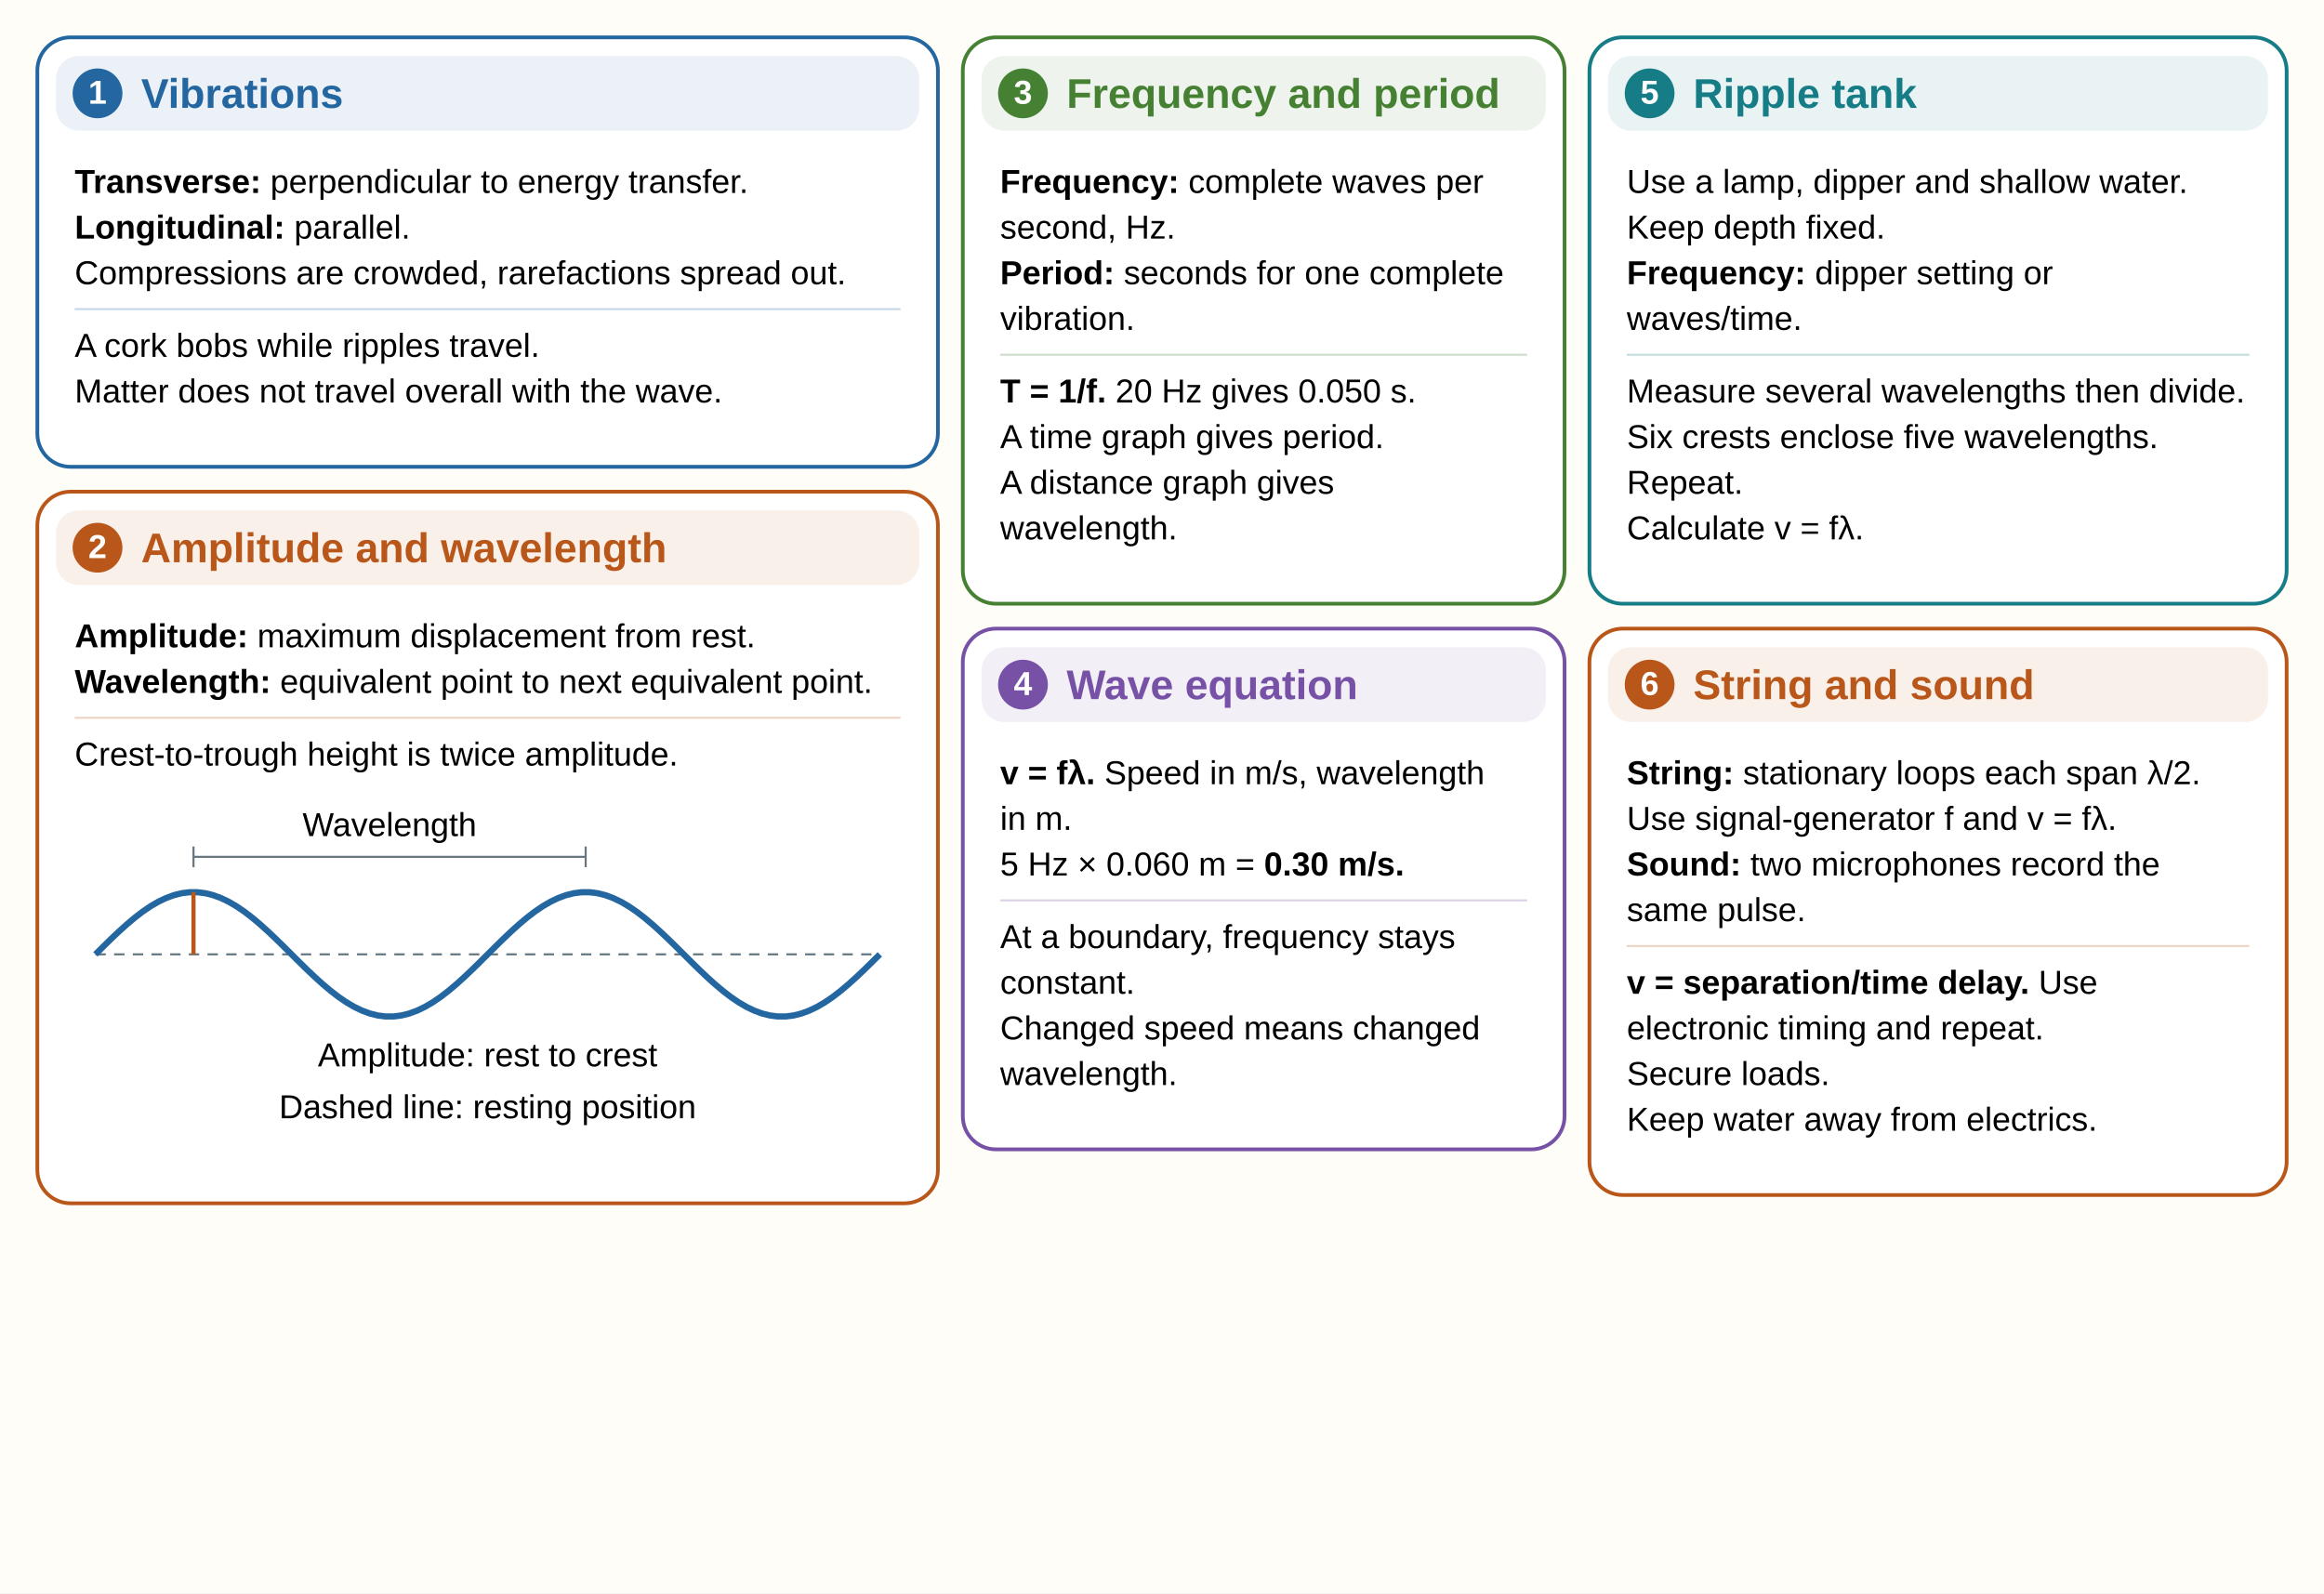
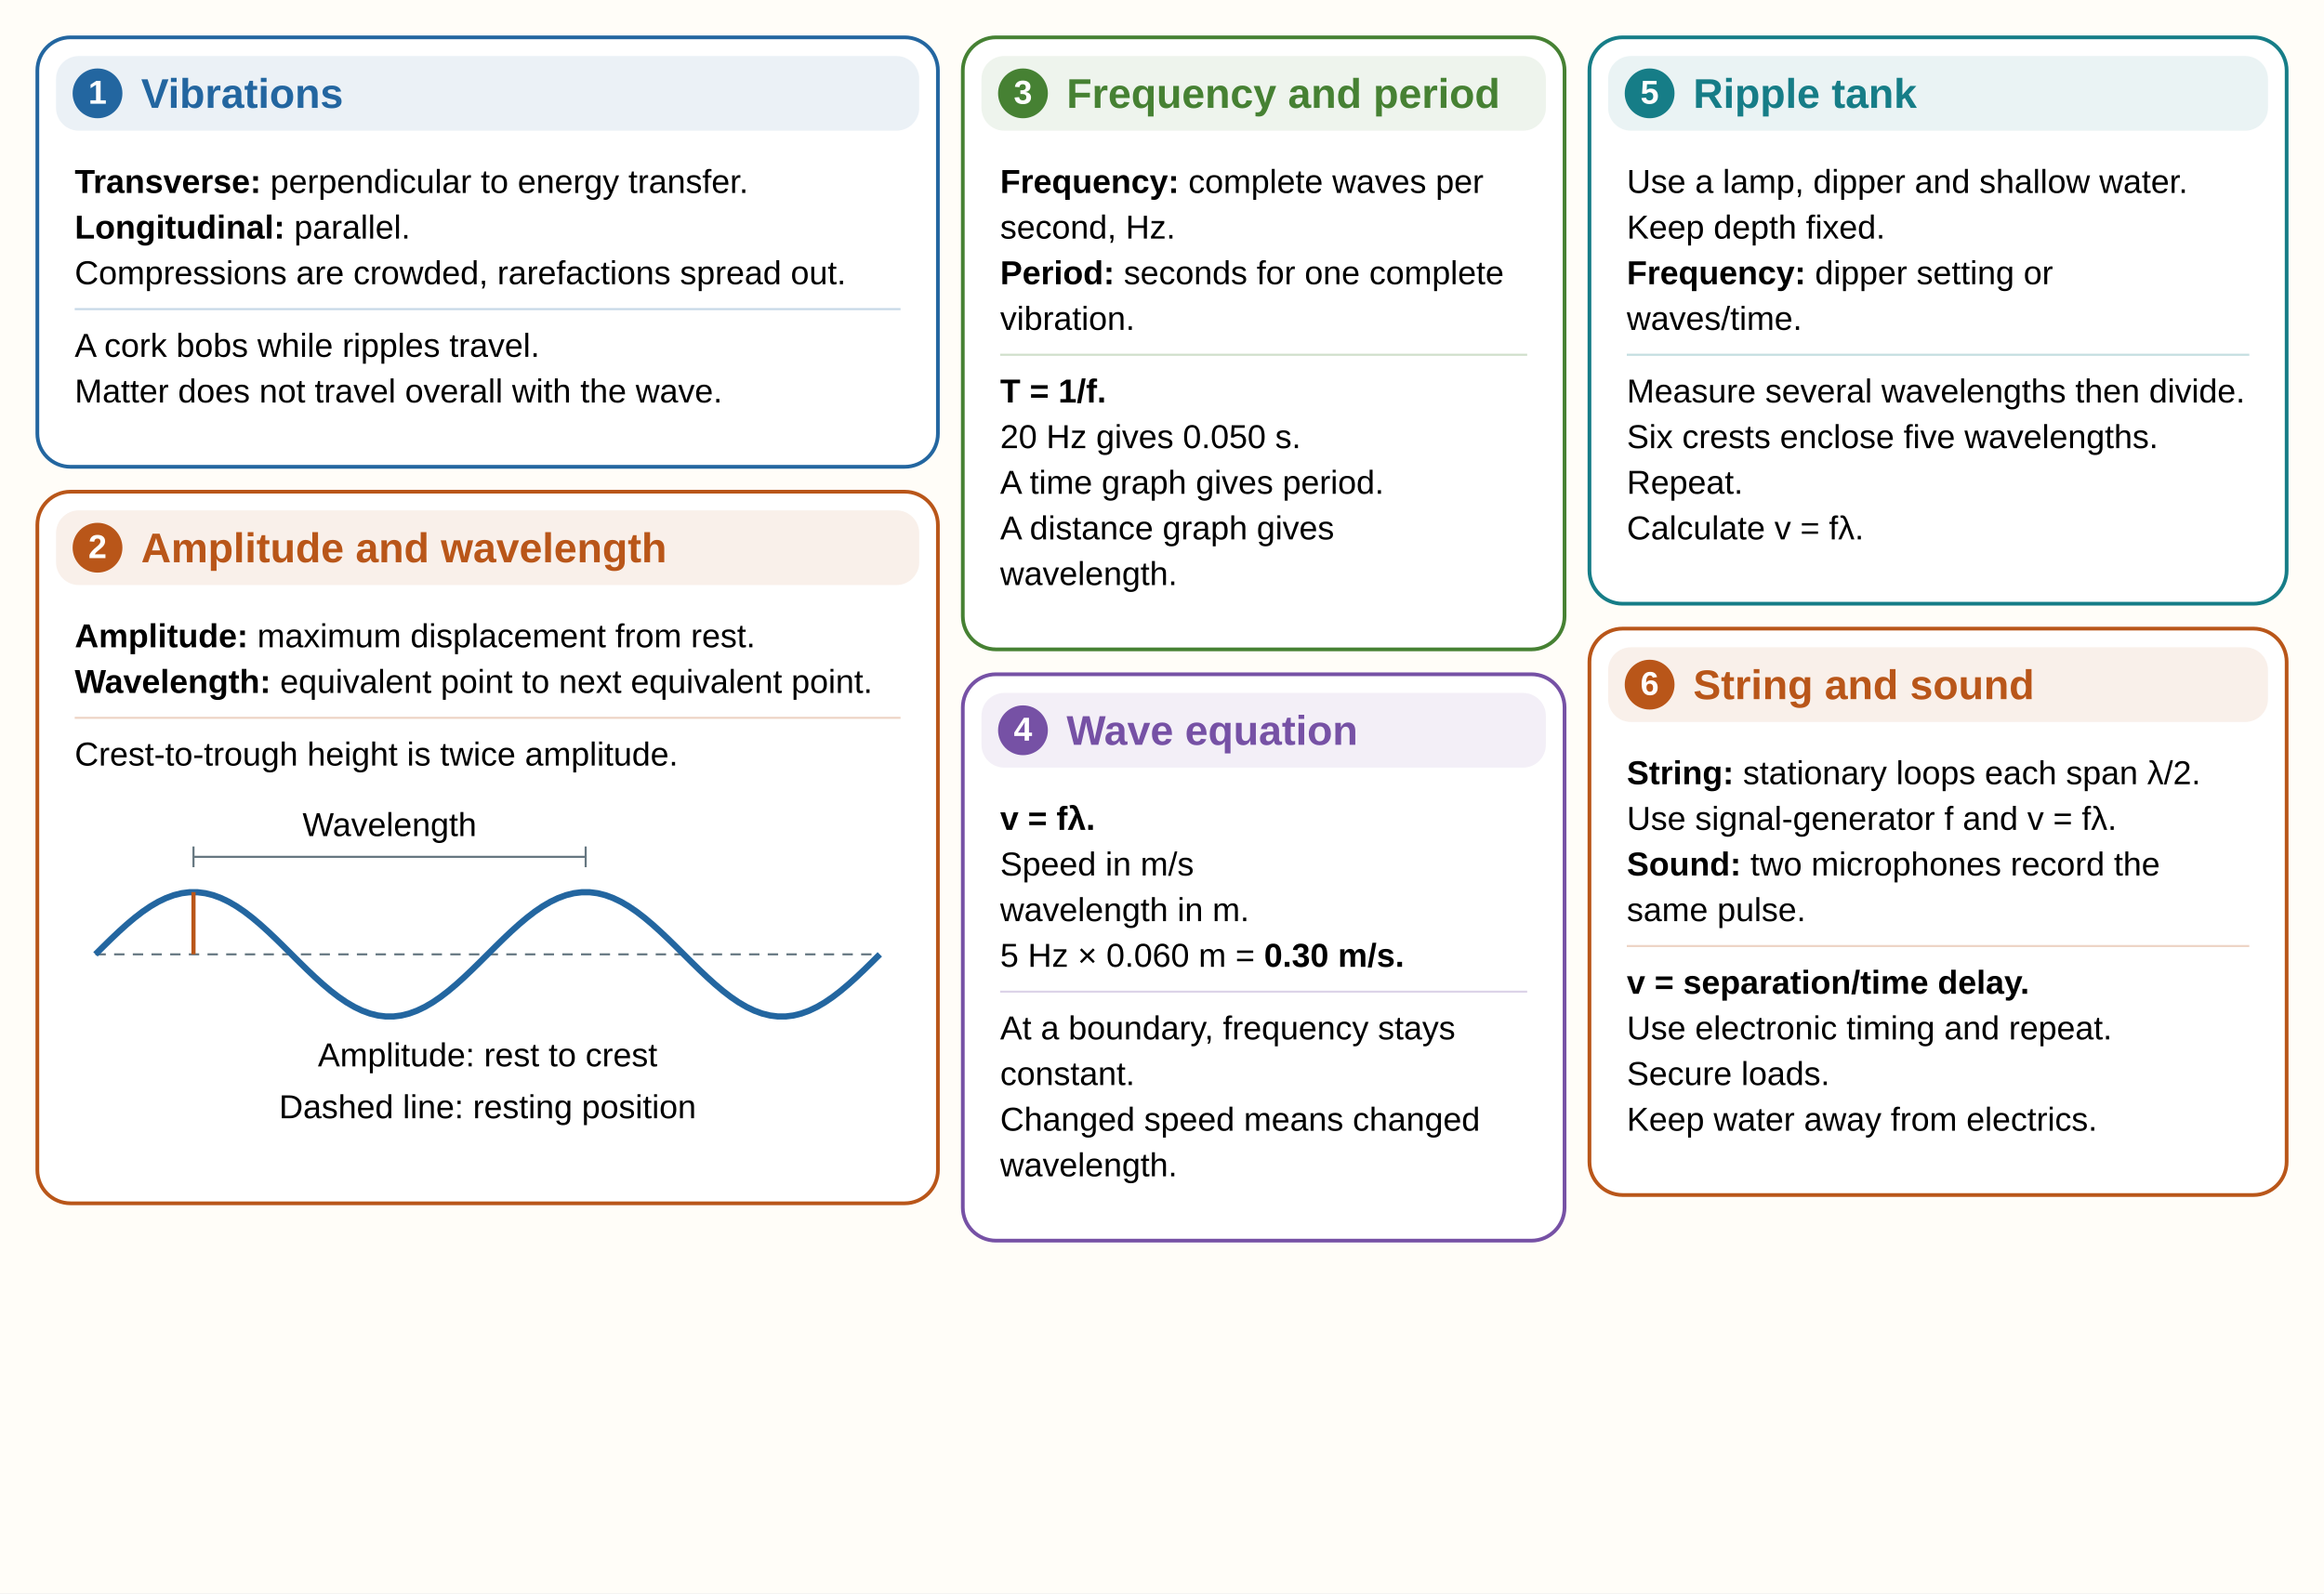
<svg xmlns="http://www.w3.org/2000/svg" width="2400" height="1645.714" viewBox="0 0 1120 768" role="img" aria-labelledby="map-title map-description" data-print-width-mm="277" font-family="Segoe UI,Arial,sans-serif">
  <defs>
    <marker id="arrow-2366a0" viewBox="0 0 10 10" refX="9" refY="5" markerWidth="4" markerHeight="4" orient="auto-start-reverse">
      <path d="M1 1L9 5L1 9" fill="none" stroke="#2366a0" stroke-width="2" stroke-linejoin="round" />
    </marker>
    <marker id="arrow-b95619" viewBox="0 0 10 10" refX="9" refY="5" markerWidth="4" markerHeight="4" orient="auto-start-reverse">
      <path d="M1 1L9 5L1 9" fill="none" stroke="#b95619" stroke-width="2" stroke-linejoin="round" />
    </marker>
    <marker id="arrow-468133" viewBox="0 0 10 10" refX="9" refY="5" markerWidth="4" markerHeight="4" orient="auto-start-reverse">
      <path d="M1 1L9 5L1 9" fill="none" stroke="#468133" stroke-width="2" stroke-linejoin="round" />
    </marker>
    <marker id="arrow-7651a5" viewBox="0 0 10 10" refX="9" refY="5" markerWidth="4" markerHeight="4" orient="auto-start-reverse">
      <path d="M1 1L9 5L1 9" fill="none" stroke="#7651a5" stroke-width="2" stroke-linejoin="round" />
    </marker>
    <marker id="arrow-167d87" viewBox="0 0 10 10" refX="9" refY="5" markerWidth="4" markerHeight="4" orient="auto-start-reverse">
      <path d="M1 1L9 5L1 9" fill="none" stroke="#167d87" stroke-width="2" stroke-linejoin="round" />
    </marker>
    <marker id="arrow-b95619" viewBox="0 0 10 10" refX="9" refY="5" markerWidth="4" markerHeight="4" orient="auto-start-reverse">
      <path d="M1 1L9 5L1 9" fill="none" stroke="#b95619" stroke-width="2" stroke-linejoin="round" />
    </marker>
  </defs>
  <rect width="1120" height="768" fill="#fffdf8" />
  <g class="map-section" id="section-1" data-source-panel="0" data-bounds="0,0,434,207" transform="translate(18 18)">
    <rect width="434" height="207" rx="16" fill="white" stroke="#2366a0" stroke-width="1.8" />
    <g class="section-heading">
      <rect x="9" y="9" width="416" height="36" rx="11" fill="#2366a0" opacity=".09" />
      <circle cx="29" cy="27" r="12" fill="#2366a0" />
      <text class="diagram-label" x="29" y="32" font-size="16" fill="white" font-weight="700" text-anchor="middle">1</text>
      <text class="panel-title" x="50" y="34" font-size="20" fill="#2366a0" font-weight="700" text-anchor="start">Vibrations</text>
    </g>
    <g class="section-body">
      <text class="body-text" x="18" y="75" font-size="16" fill="#000000" font-weight="400" text-anchor="start">
        <tspan font-weight="700">Transverse:</tspan> perpendicular to energy transfer.</text>
      <text class="body-text" x="18" y="97" font-size="16" fill="#000000" font-weight="400" text-anchor="start">
        <tspan font-weight="700">Longitudinal:</tspan> parallel.</text>
      <text class="body-text" x="18" y="119" font-size="16" fill="#000000" font-weight="400" text-anchor="start">Compressions are crowded, rarefactions spread out.</text>
      <path class="section-divider" d="M18 131H416" stroke="#2366a0" stroke-opacity=".25" stroke-width="1" fill="none" />
      <text class="body-text" x="18" y="154" font-size="16" fill="#000000" font-weight="400" text-anchor="start">A cork bobs while ripples travel.</text>
      <text class="body-text" x="18" y="176" font-size="16" fill="#000000" font-weight="400" text-anchor="start">Matter does not travel overall with the wave.</text>
    </g>
  </g>
  <g class="map-section" id="section-2" data-source-panel="1" data-bounds="0,0,434,343" transform="translate(18 237)">
    <rect width="434" height="343" rx="16" fill="white" stroke="#b95619" stroke-width="1.8" />
    <g class="section-heading">
      <rect x="9" y="9" width="416" height="36" rx="11" fill="#b95619" opacity=".09" />
      <circle cx="29" cy="27" r="12" fill="#b95619" />
      <text class="diagram-label" x="29" y="32" font-size="16" fill="white" font-weight="700" text-anchor="middle">2</text>
      <text class="panel-title" x="50" y="34" font-size="20" fill="#b95619" font-weight="700" text-anchor="start">Amplitude and wavelength</text>
    </g>
    <g class="section-body">
      <text class="body-text" x="18" y="75" font-size="16" fill="#000000" font-weight="400" text-anchor="start">
        <tspan font-weight="700">Amplitude:</tspan> maximum displacement from rest.</text>
      <text class="body-text" x="18" y="97" font-size="16" fill="#000000" font-weight="400" text-anchor="start">
        <tspan font-weight="700">Wavelength:</tspan> equivalent point to next equivalent point.</text>
      <path class="section-divider" d="M18 109H416" stroke="#b95619" stroke-opacity=".25" stroke-width="1" fill="none" />
      <text class="body-text" x="18" y="132" font-size="16" fill="#000000" font-weight="400" text-anchor="start">Crest-to-trough height is twice amplitude.</text>
      <g transform="translate(18 150)">
        <g class="concept-illustration">
          <path d="M10 73L388 73" fill="none" stroke="#667781" stroke-width="1" stroke-dasharray="5 4" />
          <polyline points="10.00,73.00 13.78,69.24 17.56,65.54 21.34,61.96 25.12,58.55 28.90,55.37 32.68,52.46 36.46,49.88 40.24,47.67 44.02,45.86 47.80,44.47 51.58,43.53 55.36,43.06 59.14,43.06 62.92,43.53 66.70,44.47 70.48,45.86 74.26,47.67 78.04,49.88 81.82,52.46 85.60,55.37 89.38,58.55 93.16,61.96 96.94,65.54 100.72,69.24 104.50,73.00 108.28,76.76 112.06,80.46 115.84,84.04 119.62,87.45 123.40,90.63 127.18,93.54 130.96,96.12 134.74,98.33 138.52,100.14 142.30,101.53 146.08,102.47 149.86,102.94 153.64,102.94 157.42,102.47 161.20,101.53 164.98,100.14 168.76,98.33 172.54,96.12 176.32,93.54 180.10,90.63 183.88,87.45 187.66,84.04 191.44,80.46 195.22,76.76 199.00,73.00 202.78,69.24 206.56,65.54 210.34,61.96 214.12,58.55 217.90,55.37 221.68,52.46 225.46,49.88 229.24,47.67 233.02,45.86 236.80,44.47 240.58,43.53 244.36,43.06 248.14,43.06 251.92,43.53 255.70,44.47 259.48,45.86 263.26,47.67 267.04,49.88 270.82,52.46 274.60,55.37 278.38,58.55 282.16,61.96 285.94,65.54 289.72,69.24 293.50,73.00 297.28,76.76 301.06,80.46 304.84,84.04 308.62,87.45 312.40,90.63 316.18,93.54 319.96,96.12 323.74,98.33 327.52,100.14 331.30,101.53 335.08,102.47 338.86,102.94 342.64,102.94 346.42,102.47 350.20,101.53 353.98,100.14 357.76,98.33 361.54,96.12 365.32,93.54 369.10,90.63 372.88,87.45 376.66,84.04 380.44,80.46 384.22,76.76 388.00,73.00" fill="none" stroke="#2366a0" stroke-width="3" />
          <path d="M57.25 26L246.25 26" fill="none" stroke="#667781" stroke-width="1" />
          <path d="M57.25 21L57.25 31" fill="none" stroke="#667781" stroke-width="1" />
          <path d="M246.25 21L246.25 31" fill="none" stroke="#667781" stroke-width="1" />
          <text class="diagram-label" x="151.75" y="16" font-size="16" fill="#000000" text-anchor="middle">Wavelength</text>
          <path d="M57.25 43L57.25 73" fill="none" stroke="#b95619" stroke-width="2" />
          <text class="diagram-label" x="199.0" y="127" font-size="16" fill="#000000" text-anchor="middle">Amplitude: rest to crest</text>
          <text class="diagram-label" x="199.0" y="152" font-size="16" fill="#000000" text-anchor="middle">Dashed line: resting position</text>
        </g>
      </g>
    </g>
  </g>
-   <g class="map-section" id="section-3" data-source-panel="2" data-bounds="0,0,290,273" transform="translate(464 18)">
-     <rect width="290" height="273" rx="16" fill="white" stroke="#468133" stroke-width="1.8" />
+   <g class="map-section" id="section-3" data-source-panel="2" data-bounds="0,0,290,295" transform="translate(464 18)">
+     <rect width="290" height="295" rx="16" fill="white" stroke="#468133" stroke-width="1.8" />
    <g class="section-heading">
      <rect x="9" y="9" width="272" height="36" rx="11" fill="#468133" opacity=".09" />
      <circle cx="29" cy="27" r="12" fill="#468133" />
      <text class="diagram-label" x="29" y="32" font-size="16" fill="white" font-weight="700" text-anchor="middle">3</text>
      <text class="panel-title" x="50" y="34" font-size="20" fill="#468133" font-weight="700" text-anchor="start">Frequency and period</text>
    </g>
    <g class="section-body">
      <text class="body-text" x="18" y="75" font-size="16" fill="#000000" font-weight="400" text-anchor="start">
        <tspan font-weight="700">Frequency:</tspan> complete waves per</text>
      <text class="body-text" x="18" y="97" font-size="16" fill="#000000" font-weight="400" text-anchor="start">second, Hz.</text>
      <text class="body-text" x="18" y="119" font-size="16" fill="#000000" font-weight="400" text-anchor="start">
        <tspan font-weight="700">Period:</tspan> seconds for one complete</text>
      <text class="body-text" x="18" y="141" font-size="16" fill="#000000" font-weight="400" text-anchor="start">vibration.</text>
      <path class="section-divider" d="M18 153H272" stroke="#468133" stroke-opacity=".25" stroke-width="1" fill="none" />
      <text class="body-text" x="18" y="176" font-size="16" fill="#000000" font-weight="400" text-anchor="start">
        <tspan font-weight="700">T</tspan>
        <tspan font-weight="700">=</tspan>
-         <tspan font-weight="700">1/f.</tspan> 20 Hz gives 0.050 s.</text>
-       <text class="body-text" x="18" y="198" font-size="16" fill="#000000" font-weight="400" text-anchor="start">A time graph gives period.</text>
-       <text class="body-text" x="18" y="220" font-size="16" fill="#000000" font-weight="400" text-anchor="start">A distance graph gives</text>
-       <text class="body-text" x="18" y="242" font-size="16" fill="#000000" font-weight="400" text-anchor="start">wavelength.</text>
+         <tspan font-weight="700">1/f.</tspan>
+       </text>
+       <text class="body-text" x="18" y="198" font-size="16" fill="#000000" font-weight="400" text-anchor="start">20 Hz gives 0.050 s.</text>
+       <text class="body-text" x="18" y="220" font-size="16" fill="#000000" font-weight="400" text-anchor="start">A time graph gives period.</text>
+       <text class="body-text" x="18" y="242" font-size="16" fill="#000000" font-weight="400" text-anchor="start">A distance graph gives</text>
+       <text class="body-text" x="18" y="264" font-size="16" fill="#000000" font-weight="400" text-anchor="start">wavelength.</text>
    </g>
  </g>
-   <g class="map-section" id="section-4" data-source-panel="3" data-bounds="0,0,290,251" transform="translate(464 303)">
-     <rect width="290" height="251" rx="16" fill="white" stroke="#7651a5" stroke-width="1.8" />
+   <g class="map-section" id="section-4" data-source-panel="3" data-bounds="0,0,290,273" transform="translate(464 325)">
+     <rect width="290" height="273" rx="16" fill="white" stroke="#7651a5" stroke-width="1.8" />
    <g class="section-heading">
      <rect x="9" y="9" width="272" height="36" rx="11" fill="#7651a5" opacity=".09" />
      <circle cx="29" cy="27" r="12" fill="#7651a5" />
      <text class="diagram-label" x="29" y="32" font-size="16" fill="white" font-weight="700" text-anchor="middle">4</text>
      <text class="panel-title" x="50" y="34" font-size="20" fill="#7651a5" font-weight="700" text-anchor="start">Wave equation</text>
    </g>
    <g class="section-body">
      <text class="body-text" x="18" y="75" font-size="16" fill="#000000" font-weight="400" text-anchor="start">
        <tspan font-weight="700">v</tspan>
        <tspan font-weight="700">=</tspan>
-         <tspan font-weight="700">fλ.</tspan> Speed in m/s, wavelength</text>
-       <text class="body-text" x="18" y="97" font-size="16" fill="#000000" font-weight="400" text-anchor="start">in m.</text>
-       <text class="body-text" x="18" y="119" font-size="16" fill="#000000" font-weight="400" text-anchor="start">5 Hz × 0.060 m = <tspan font-weight="700">0.30</tspan>
+         <tspan font-weight="700">fλ.</tspan>
+       </text>
+       <text class="body-text" x="18" y="97" font-size="16" fill="#000000" font-weight="400" text-anchor="start">Speed in m/s</text>
+       <text class="body-text" x="18" y="119" font-size="16" fill="#000000" font-weight="400" text-anchor="start">wavelength in m.</text>
+       <text class="body-text" x="18" y="141" font-size="16" fill="#000000" font-weight="400" text-anchor="start">5 Hz × 0.060 m = <tspan font-weight="700">0.30</tspan>
        <tspan font-weight="700">m/s.</tspan>
      </text>
-       <path class="section-divider" d="M18 131H272" stroke="#7651a5" stroke-opacity=".25" stroke-width="1" fill="none" />
-       <text class="body-text" x="18" y="154" font-size="16" fill="#000000" font-weight="400" text-anchor="start">At a boundary, frequency stays</text>
-       <text class="body-text" x="18" y="176" font-size="16" fill="#000000" font-weight="400" text-anchor="start">constant.</text>
-       <text class="body-text" x="18" y="198" font-size="16" fill="#000000" font-weight="400" text-anchor="start">Changed speed means changed</text>
-       <text class="body-text" x="18" y="220" font-size="16" fill="#000000" font-weight="400" text-anchor="start">wavelength.</text>
+       <path class="section-divider" d="M18 153H272" stroke="#7651a5" stroke-opacity=".25" stroke-width="1" fill="none" />
+       <text class="body-text" x="18" y="176" font-size="16" fill="#000000" font-weight="400" text-anchor="start">At a boundary, frequency stays</text>
+       <text class="body-text" x="18" y="198" font-size="16" fill="#000000" font-weight="400" text-anchor="start">constant.</text>
+       <text class="body-text" x="18" y="220" font-size="16" fill="#000000" font-weight="400" text-anchor="start">Changed speed means changed</text>
+       <text class="body-text" x="18" y="242" font-size="16" fill="#000000" font-weight="400" text-anchor="start">wavelength.</text>
    </g>
  </g>
  <g class="map-section" id="section-5" data-source-panel="4" data-bounds="0,0,336,273" transform="translate(766 18)">
    <rect width="336" height="273" rx="16" fill="white" stroke="#167d87" stroke-width="1.8" />
    <g class="section-heading">
      <rect x="9" y="9" width="318" height="36" rx="11" fill="#167d87" opacity=".09" />
      <circle cx="29" cy="27" r="12" fill="#167d87" />
      <text class="diagram-label" x="29" y="32" font-size="16" fill="white" font-weight="700" text-anchor="middle">5</text>
      <text class="panel-title" x="50" y="34" font-size="20" fill="#167d87" font-weight="700" text-anchor="start">Ripple tank</text>
    </g>
    <g class="section-body">
      <text class="body-text" x="18" y="75" font-size="16" fill="#000000" font-weight="400" text-anchor="start">Use a lamp, dipper and shallow water.</text>
      <text class="body-text" x="18" y="97" font-size="16" fill="#000000" font-weight="400" text-anchor="start">Keep depth fixed.</text>
      <text class="body-text" x="18" y="119" font-size="16" fill="#000000" font-weight="400" text-anchor="start">
        <tspan font-weight="700">Frequency:</tspan> dipper setting or</text>
      <text class="body-text" x="18" y="141" font-size="16" fill="#000000" font-weight="400" text-anchor="start">waves/time.</text>
      <path class="section-divider" d="M18 153H318" stroke="#167d87" stroke-opacity=".25" stroke-width="1" fill="none" />
      <text class="body-text" x="18" y="176" font-size="16" fill="#000000" font-weight="400" text-anchor="start">Measure several wavelengths then divide.</text>
      <text class="body-text" x="18" y="198" font-size="16" fill="#000000" font-weight="400" text-anchor="start">Six crests enclose five wavelengths.</text>
      <text class="body-text" x="18" y="220" font-size="16" fill="#000000" font-weight="400" text-anchor="start">Repeat.</text>
      <text class="body-text" x="18" y="242" font-size="16" fill="#000000" font-weight="400" text-anchor="start">Calculate v = fλ.</text>
    </g>
  </g>
  <g class="map-section" id="section-6" data-source-panel="5" data-bounds="0,0,336,273" transform="translate(766 303)">
    <rect width="336" height="273" rx="16" fill="white" stroke="#b95619" stroke-width="1.8" />
    <g class="section-heading">
      <rect x="9" y="9" width="318" height="36" rx="11" fill="#b95619" opacity=".09" />
      <circle cx="29" cy="27" r="12" fill="#b95619" />
      <text class="diagram-label" x="29" y="32" font-size="16" fill="white" font-weight="700" text-anchor="middle">6</text>
      <text class="panel-title" x="50" y="34" font-size="20" fill="#b95619" font-weight="700" text-anchor="start">String and sound</text>
    </g>
    <g class="section-body">
      <text class="body-text" x="18" y="75" font-size="16" fill="#000000" font-weight="400" text-anchor="start">
        <tspan font-weight="700">String:</tspan> stationary loops each span λ/2.</text>
      <text class="body-text" x="18" y="97" font-size="16" fill="#000000" font-weight="400" text-anchor="start">Use signal-generator f and v = fλ.</text>
      <text class="body-text" x="18" y="119" font-size="16" fill="#000000" font-weight="400" text-anchor="start">
        <tspan font-weight="700">Sound:</tspan> two microphones record the</text>
      <text class="body-text" x="18" y="141" font-size="16" fill="#000000" font-weight="400" text-anchor="start">same pulse.</text>
      <path class="section-divider" d="M18 153H318" stroke="#b95619" stroke-opacity=".25" stroke-width="1" fill="none" />
      <text class="body-text" x="18" y="176" font-size="16" fill="#000000" font-weight="400" text-anchor="start">
        <tspan font-weight="700">v</tspan>
        <tspan font-weight="700">=</tspan>
        <tspan font-weight="700">separation/time</tspan>
-         <tspan font-weight="700">delay.</tspan> Use</text>
-       <text class="body-text" x="18" y="198" font-size="16" fill="#000000" font-weight="400" text-anchor="start">electronic timing and repeat.</text>
+         <tspan font-weight="700">delay.</tspan>
+       </text>
+       <text class="body-text" x="18" y="198" font-size="16" fill="#000000" font-weight="400" text-anchor="start">Use electronic timing and repeat.</text>
      <text class="body-text" x="18" y="220" font-size="16" fill="#000000" font-weight="400" text-anchor="start">Secure loads.</text>
      <text class="body-text" x="18" y="242" font-size="16" fill="#000000" font-weight="400" text-anchor="start">Keep water away from electrics.</text>
    </g>
  </g>
</svg>
